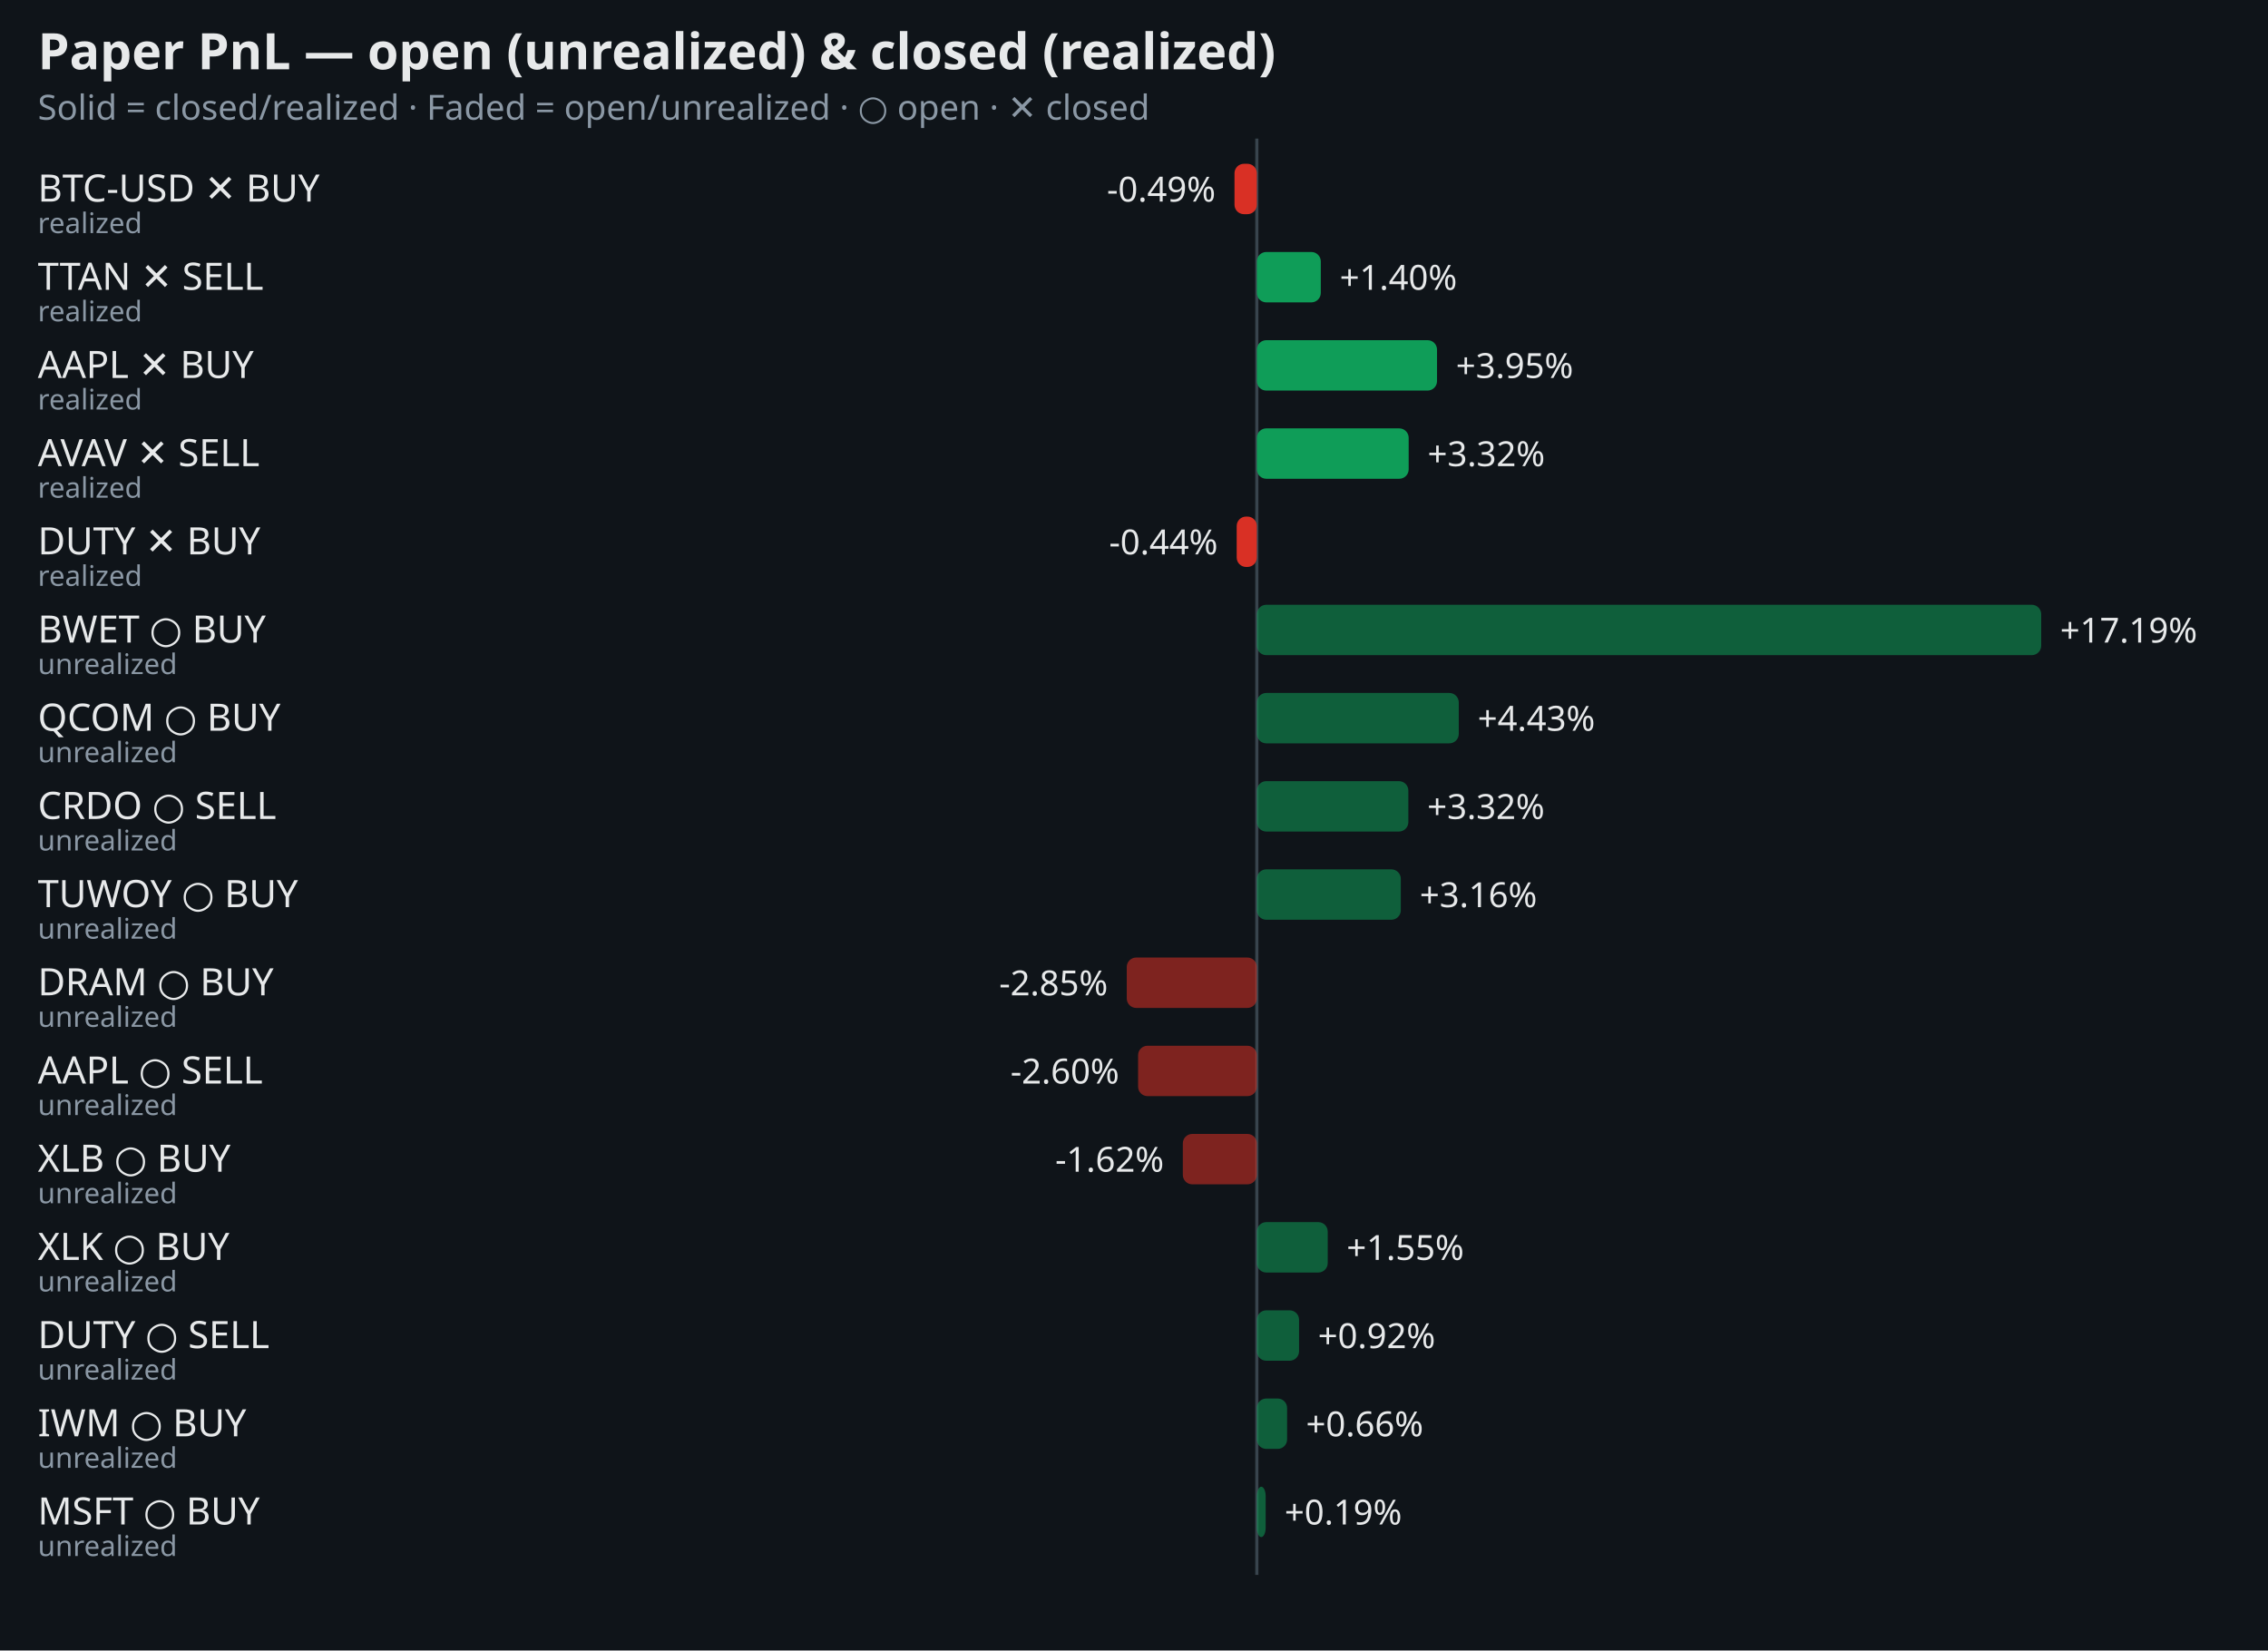
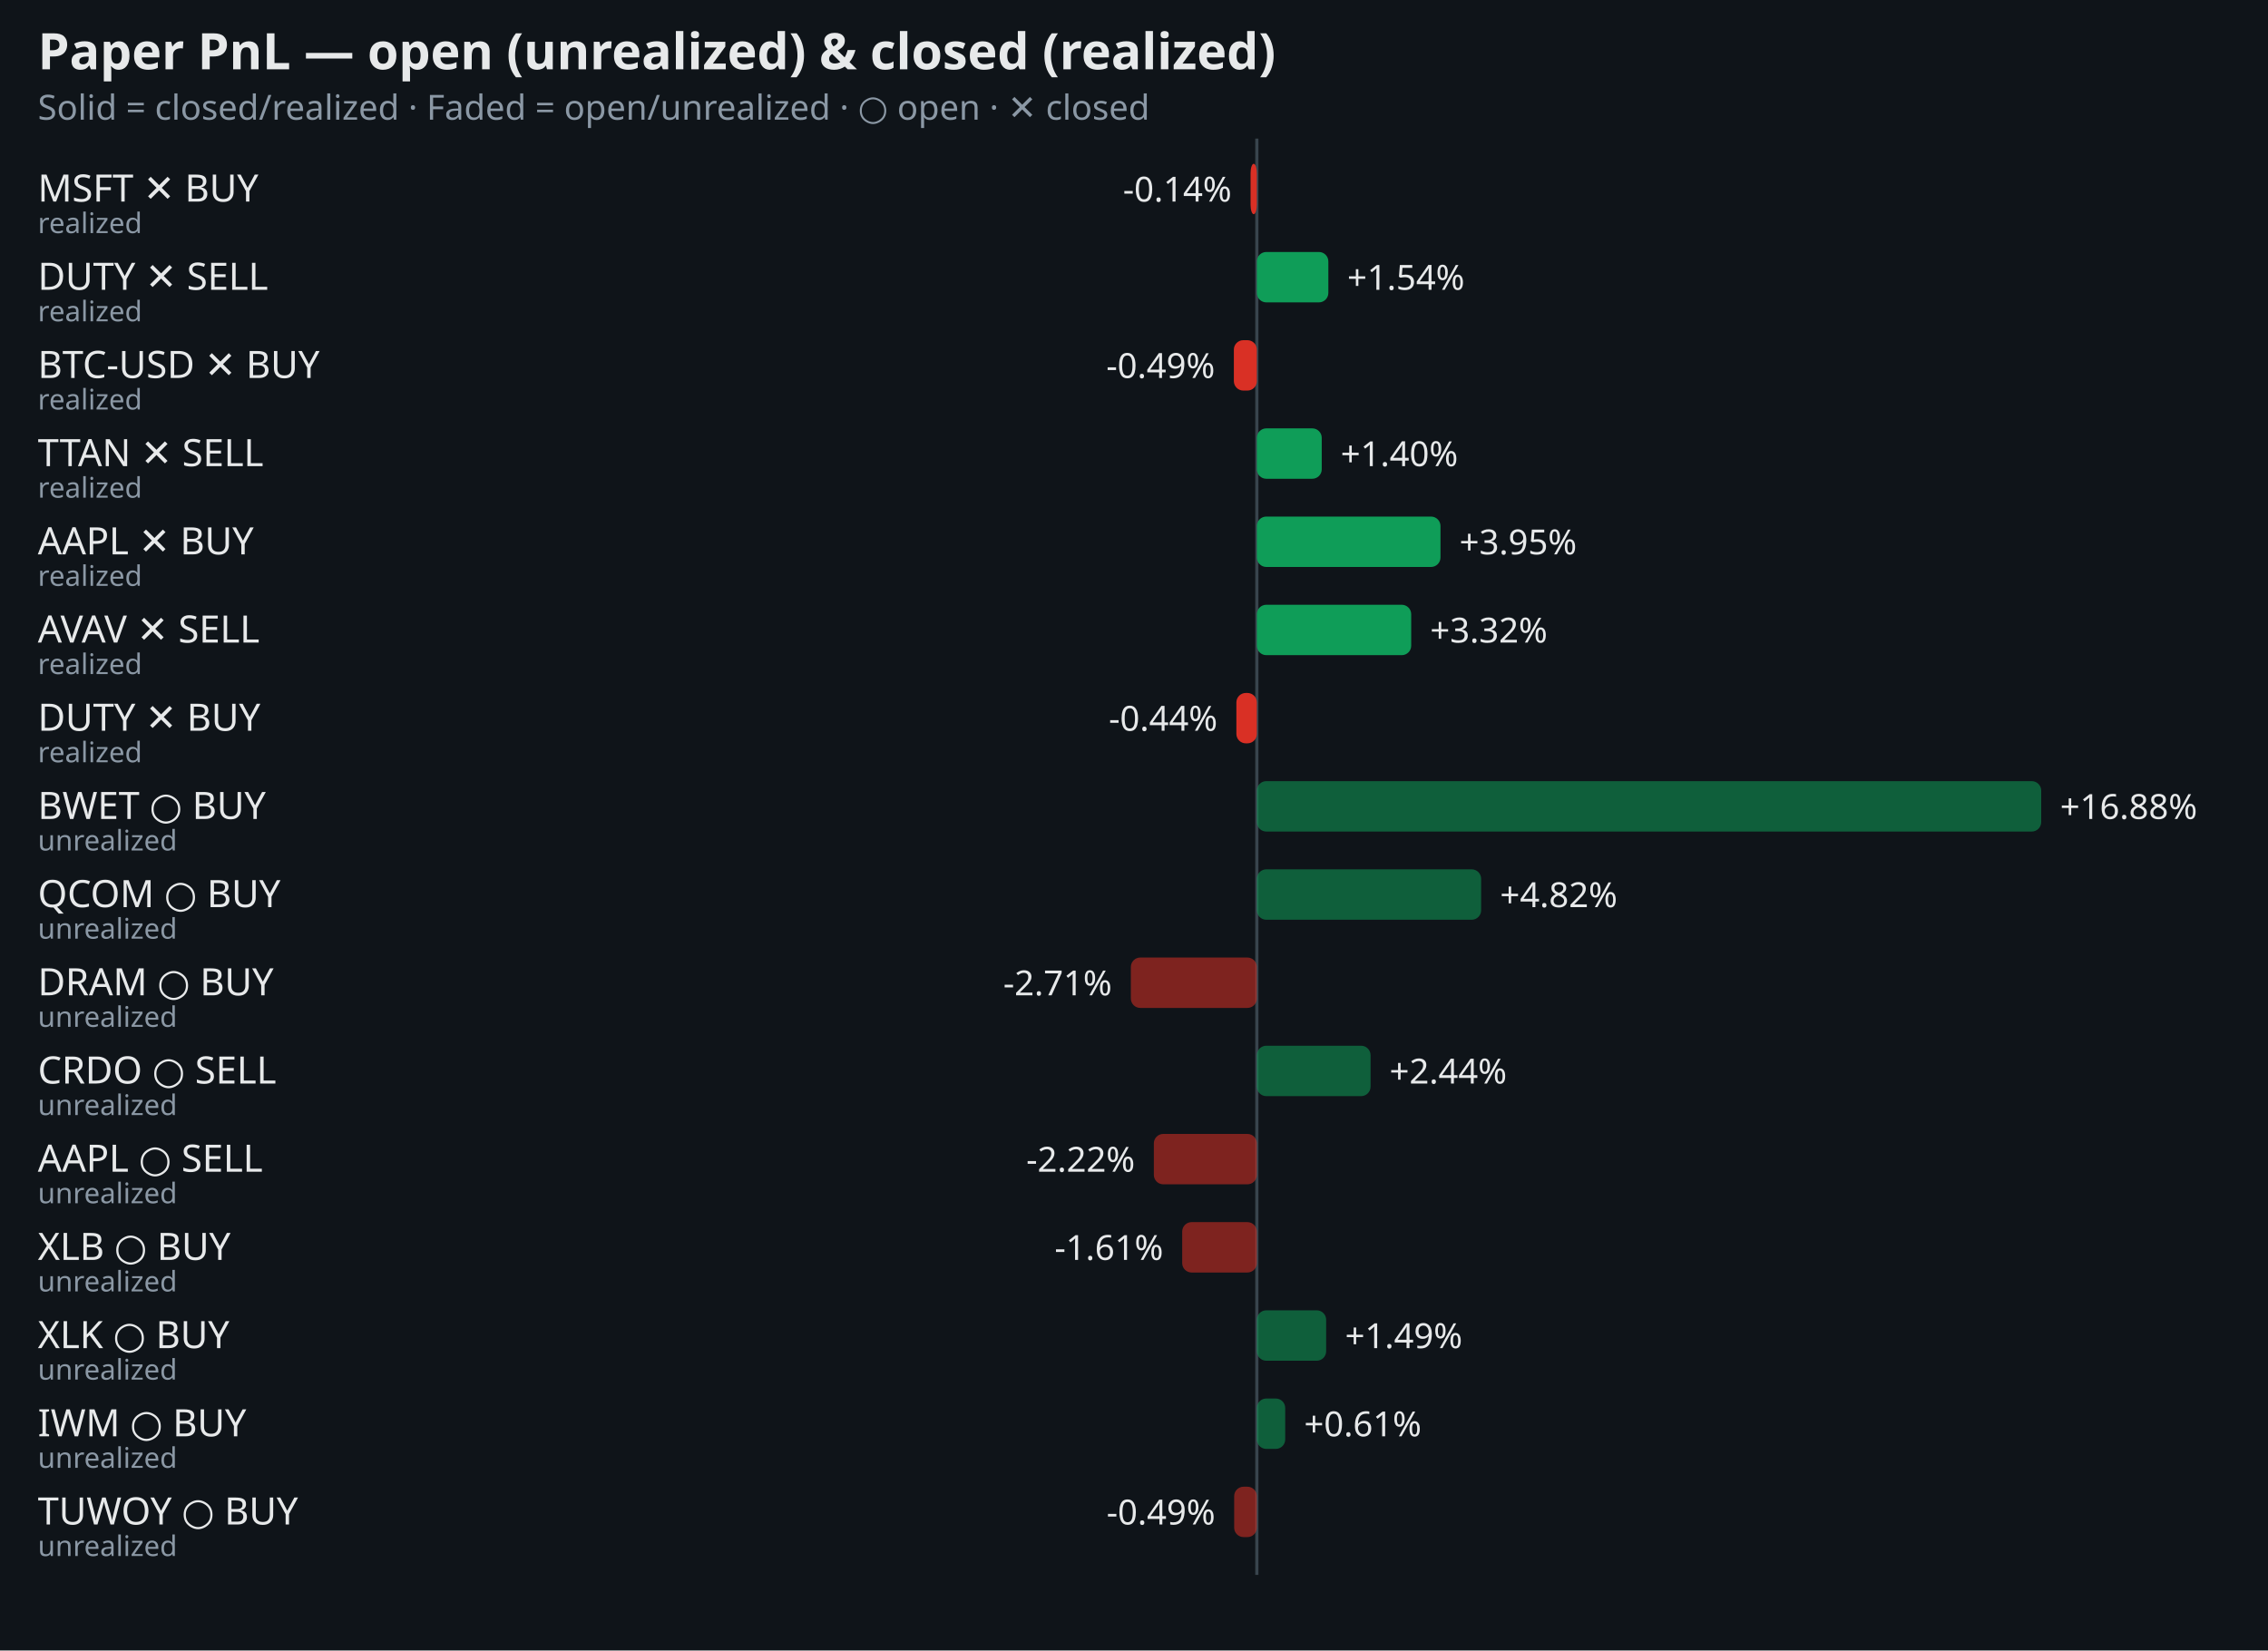
<svg xmlns="http://www.w3.org/2000/svg" width="720" height="524" viewBox="0 0 720 524">
  <rect width="720" height="524" fill="#0f1419" />
  <text x="12" y="22" fill="#e7e9ea" font-family="ui-sans-serif,system-ui,sans-serif" font-size="16" font-weight="600">Paper PnL — open (unrealized) &amp; closed (realized)</text>
  <text x="12" y="38" fill="#8b98a5" font-family="ui-sans-serif,system-ui,sans-serif" font-size="11">Solid = closed/realized · Faded = open/unrealized · ○ open · ✕ closed</text>
  <line x1="399" y1="44" x2="399" y2="500" stroke="#38444d" stroke-width="1" />
-   <text x="12" y="64" fill="#e7e9ea" font-family="ui-sans-serif,system-ui,sans-serif" font-size="12">BTC-USD ✕ BUY</text>
+   <text x="12" y="64" fill="#e7e9ea" font-family="ui-sans-serif,system-ui,sans-serif" font-size="12">MSFT ✕ BUY</text>
  <text x="12" y="74" fill="#8b98a5" font-family="ui-sans-serif,system-ui,sans-serif" font-size="9">realized</text>
-   <rect x="391.9" y="52" width="7.1" height="16" rx="3" fill="#d93025" opacity="1" />
-   <text x="385.9" y="64" text-anchor="end" fill="#e7e9ea" font-family="ui-sans-serif,system-ui,sans-serif" font-size="11">-0.49%</text>
-   <text x="12" y="92" fill="#e7e9ea" font-family="ui-sans-serif,system-ui,sans-serif" font-size="12">TTAN ✕ SELL</text>
+   <rect x="397.0" y="52" width="2.0" height="16" rx="3" fill="#d93025" opacity="1" />
+   <text x="391.0" y="64" text-anchor="end" fill="#e7e9ea" font-family="ui-sans-serif,system-ui,sans-serif" font-size="11">-0.14%</text>
+   <text x="12" y="92" fill="#e7e9ea" font-family="ui-sans-serif,system-ui,sans-serif" font-size="12">DUTY ✕ SELL</text>
  <text x="12" y="102" fill="#8b98a5" font-family="ui-sans-serif,system-ui,sans-serif" font-size="9">realized</text>
-   <rect x="399.0" y="80" width="20.3" height="16" rx="3" fill="#0f9d58" opacity="1" />
-   <text x="425.3" y="92" text-anchor="start" fill="#e7e9ea" font-family="ui-sans-serif,system-ui,sans-serif" font-size="11">+1.40%</text>
-   <text x="12" y="120" fill="#e7e9ea" font-family="ui-sans-serif,system-ui,sans-serif" font-size="12">AAPL ✕ BUY</text>
+   <rect x="399.0" y="80" width="22.7" height="16" rx="3" fill="#0f9d58" opacity="1" />
+   <text x="427.7" y="92" text-anchor="start" fill="#e7e9ea" font-family="ui-sans-serif,system-ui,sans-serif" font-size="11">+1.54%</text>
+   <text x="12" y="120" fill="#e7e9ea" font-family="ui-sans-serif,system-ui,sans-serif" font-size="12">BTC-USD ✕ BUY</text>
  <text x="12" y="130" fill="#8b98a5" font-family="ui-sans-serif,system-ui,sans-serif" font-size="9">realized</text>
-   <rect x="399.0" y="108" width="57.2" height="16" rx="3" fill="#0f9d58" opacity="1" />
-   <text x="462.2" y="120" text-anchor="start" fill="#e7e9ea" font-family="ui-sans-serif,system-ui,sans-serif" font-size="11">+3.95%</text>
-   <text x="12" y="148" fill="#e7e9ea" font-family="ui-sans-serif,system-ui,sans-serif" font-size="12">AVAV ✕ SELL</text>
+   <rect x="391.7" y="108" width="7.3" height="16" rx="3" fill="#d93025" opacity="1" />
+   <text x="385.7" y="120" text-anchor="end" fill="#e7e9ea" font-family="ui-sans-serif,system-ui,sans-serif" font-size="11">-0.49%</text>
+   <text x="12" y="148" fill="#e7e9ea" font-family="ui-sans-serif,system-ui,sans-serif" font-size="12">TTAN ✕ SELL</text>
  <text x="12" y="158" fill="#8b98a5" font-family="ui-sans-serif,system-ui,sans-serif" font-size="9">realized</text>
-   <rect x="399.0" y="136" width="48.2" height="16" rx="3" fill="#0f9d58" opacity="1" />
-   <text x="453.2" y="148" text-anchor="start" fill="#e7e9ea" font-family="ui-sans-serif,system-ui,sans-serif" font-size="11">+3.32%</text>
-   <text x="12" y="176" fill="#e7e9ea" font-family="ui-sans-serif,system-ui,sans-serif" font-size="12">DUTY ✕ BUY</text>
+   <rect x="399.0" y="136" width="20.6" height="16" rx="3" fill="#0f9d58" opacity="1" />
+   <text x="425.6" y="148" text-anchor="start" fill="#e7e9ea" font-family="ui-sans-serif,system-ui,sans-serif" font-size="11">+1.40%</text>
+   <text x="12" y="176" fill="#e7e9ea" font-family="ui-sans-serif,system-ui,sans-serif" font-size="12">AAPL ✕ BUY</text>
  <text x="12" y="186" fill="#8b98a5" font-family="ui-sans-serif,system-ui,sans-serif" font-size="9">realized</text>
-   <rect x="392.6" y="164" width="6.4" height="16" rx="3" fill="#d93025" opacity="1" />
-   <text x="386.6" y="176" text-anchor="end" fill="#e7e9ea" font-family="ui-sans-serif,system-ui,sans-serif" font-size="11">-0.44%</text>
-   <text x="12" y="204" fill="#e7e9ea" font-family="ui-sans-serif,system-ui,sans-serif" font-size="12">BWET ○ BUY</text>
-   <text x="12" y="214" fill="#8b98a5" font-family="ui-sans-serif,system-ui,sans-serif" font-size="9">unrealized</text>
-   <rect x="399.0" y="192" width="249.0" height="16" rx="3" fill="#0f9d58" opacity="0.55" />
-   <text x="654.0" y="204" text-anchor="start" fill="#e7e9ea" font-family="ui-sans-serif,system-ui,sans-serif" font-size="11">+17.19%</text>
-   <text x="12" y="232" fill="#e7e9ea" font-family="ui-sans-serif,system-ui,sans-serif" font-size="12">QCOM ○ BUY</text>
-   <text x="12" y="242" fill="#8b98a5" font-family="ui-sans-serif,system-ui,sans-serif" font-size="9">unrealized</text>
-   <rect x="399.0" y="220" width="64.1" height="16" rx="3" fill="#0f9d58" opacity="0.55" />
-   <text x="469.1" y="232" text-anchor="start" fill="#e7e9ea" font-family="ui-sans-serif,system-ui,sans-serif" font-size="11">+4.43%</text>
-   <text x="12" y="260" fill="#e7e9ea" font-family="ui-sans-serif,system-ui,sans-serif" font-size="12">CRDO ○ SELL</text>
+   <rect x="399.0" y="164" width="58.3" height="16" rx="3" fill="#0f9d58" opacity="1" />
+   <text x="463.3" y="176" text-anchor="start" fill="#e7e9ea" font-family="ui-sans-serif,system-ui,sans-serif" font-size="11">+3.95%</text>
+   <text x="12" y="204" fill="#e7e9ea" font-family="ui-sans-serif,system-ui,sans-serif" font-size="12">AVAV ✕ SELL</text>
+   <text x="12" y="214" fill="#8b98a5" font-family="ui-sans-serif,system-ui,sans-serif" font-size="9">realized</text>
+   <rect x="399.0" y="192" width="49.0" height="16" rx="3" fill="#0f9d58" opacity="1" />
+   <text x="454.0" y="204" text-anchor="start" fill="#e7e9ea" font-family="ui-sans-serif,system-ui,sans-serif" font-size="11">+3.32%</text>
+   <text x="12" y="232" fill="#e7e9ea" font-family="ui-sans-serif,system-ui,sans-serif" font-size="12">DUTY ✕ BUY</text>
+   <text x="12" y="242" fill="#8b98a5" font-family="ui-sans-serif,system-ui,sans-serif" font-size="9">realized</text>
+   <rect x="392.5" y="220" width="6.5" height="16" rx="3" fill="#d93025" opacity="1" />
+   <text x="386.5" y="232" text-anchor="end" fill="#e7e9ea" font-family="ui-sans-serif,system-ui,sans-serif" font-size="11">-0.44%</text>
+   <text x="12" y="260" fill="#e7e9ea" font-family="ui-sans-serif,system-ui,sans-serif" font-size="12">BWET ○ BUY</text>
  <text x="12" y="270" fill="#8b98a5" font-family="ui-sans-serif,system-ui,sans-serif" font-size="9">unrealized</text>
-   <rect x="399.0" y="248" width="48.1" height="16" rx="3" fill="#0f9d58" opacity="0.55" />
-   <text x="453.1" y="260" text-anchor="start" fill="#e7e9ea" font-family="ui-sans-serif,system-ui,sans-serif" font-size="11">+3.32%</text>
-   <text x="12" y="288" fill="#e7e9ea" font-family="ui-sans-serif,system-ui,sans-serif" font-size="12">TUWOY ○ BUY</text>
+   <rect x="399.0" y="248" width="249.0" height="16" rx="3" fill="#0f9d58" opacity="0.55" />
+   <text x="654.0" y="260" text-anchor="start" fill="#e7e9ea" font-family="ui-sans-serif,system-ui,sans-serif" font-size="11">+16.88%</text>
+   <text x="12" y="288" fill="#e7e9ea" font-family="ui-sans-serif,system-ui,sans-serif" font-size="12">QCOM ○ BUY</text>
  <text x="12" y="298" fill="#8b98a5" font-family="ui-sans-serif,system-ui,sans-serif" font-size="9">unrealized</text>
-   <rect x="399.0" y="276" width="45.7" height="16" rx="3" fill="#0f9d58" opacity="0.55" />
-   <text x="450.7" y="288" text-anchor="start" fill="#e7e9ea" font-family="ui-sans-serif,system-ui,sans-serif" font-size="11">+3.16%</text>
+   <rect x="399.0" y="276" width="71.2" height="16" rx="3" fill="#0f9d58" opacity="0.55" />
+   <text x="476.2" y="288" text-anchor="start" fill="#e7e9ea" font-family="ui-sans-serif,system-ui,sans-serif" font-size="11">+4.82%</text>
  <text x="12" y="316" fill="#e7e9ea" font-family="ui-sans-serif,system-ui,sans-serif" font-size="12">DRAM ○ BUY</text>
  <text x="12" y="326" fill="#8b98a5" font-family="ui-sans-serif,system-ui,sans-serif" font-size="9">unrealized</text>
-   <rect x="357.7" y="304" width="41.3" height="16" rx="3" fill="#d93025" opacity="0.55" />
-   <text x="351.7" y="316" text-anchor="end" fill="#e7e9ea" font-family="ui-sans-serif,system-ui,sans-serif" font-size="11">-2.85%</text>
-   <text x="12" y="344" fill="#e7e9ea" font-family="ui-sans-serif,system-ui,sans-serif" font-size="12">AAPL ○ SELL</text>
+   <rect x="359.0" y="304" width="40.0" height="16" rx="3" fill="#d93025" opacity="0.55" />
+   <text x="353.0" y="316" text-anchor="end" fill="#e7e9ea" font-family="ui-sans-serif,system-ui,sans-serif" font-size="11">-2.71%</text>
+   <text x="12" y="344" fill="#e7e9ea" font-family="ui-sans-serif,system-ui,sans-serif" font-size="12">CRDO ○ SELL</text>
  <text x="12" y="354" fill="#8b98a5" font-family="ui-sans-serif,system-ui,sans-serif" font-size="9">unrealized</text>
-   <rect x="361.3" y="332" width="37.7" height="16" rx="3" fill="#d93025" opacity="0.55" />
-   <text x="355.3" y="344" text-anchor="end" fill="#e7e9ea" font-family="ui-sans-serif,system-ui,sans-serif" font-size="11">-2.60%</text>
-   <text x="12" y="372" fill="#e7e9ea" font-family="ui-sans-serif,system-ui,sans-serif" font-size="12">XLB ○ BUY</text>
+   <rect x="399.0" y="332" width="36.1" height="16" rx="3" fill="#0f9d58" opacity="0.55" />
+   <text x="441.1" y="344" text-anchor="start" fill="#e7e9ea" font-family="ui-sans-serif,system-ui,sans-serif" font-size="11">+2.44%</text>
+   <text x="12" y="372" fill="#e7e9ea" font-family="ui-sans-serif,system-ui,sans-serif" font-size="12">AAPL ○ SELL</text>
  <text x="12" y="382" fill="#8b98a5" font-family="ui-sans-serif,system-ui,sans-serif" font-size="9">unrealized</text>
-   <rect x="375.5" y="360" width="23.5" height="16" rx="3" fill="#d93025" opacity="0.55" />
-   <text x="369.5" y="372" text-anchor="end" fill="#e7e9ea" font-family="ui-sans-serif,system-ui,sans-serif" font-size="11">-1.62%</text>
-   <text x="12" y="400" fill="#e7e9ea" font-family="ui-sans-serif,system-ui,sans-serif" font-size="12">XLK ○ BUY</text>
+   <rect x="366.3" y="360" width="32.7" height="16" rx="3" fill="#d93025" opacity="0.55" />
+   <text x="360.3" y="372" text-anchor="end" fill="#e7e9ea" font-family="ui-sans-serif,system-ui,sans-serif" font-size="11">-2.22%</text>
+   <text x="12" y="400" fill="#e7e9ea" font-family="ui-sans-serif,system-ui,sans-serif" font-size="12">XLB ○ BUY</text>
  <text x="12" y="410" fill="#8b98a5" font-family="ui-sans-serif,system-ui,sans-serif" font-size="9">unrealized</text>
-   <rect x="399.0" y="388" width="22.5" height="16" rx="3" fill="#0f9d58" opacity="0.55" />
-   <text x="427.5" y="400" text-anchor="start" fill="#e7e9ea" font-family="ui-sans-serif,system-ui,sans-serif" font-size="11">+1.55%</text>
-   <text x="12" y="428" fill="#e7e9ea" font-family="ui-sans-serif,system-ui,sans-serif" font-size="12">DUTY ○ SELL</text>
+   <rect x="375.3" y="388" width="23.7" height="16" rx="3" fill="#d93025" opacity="0.55" />
+   <text x="369.3" y="400" text-anchor="end" fill="#e7e9ea" font-family="ui-sans-serif,system-ui,sans-serif" font-size="11">-1.61%</text>
+   <text x="12" y="428" fill="#e7e9ea" font-family="ui-sans-serif,system-ui,sans-serif" font-size="12">XLK ○ BUY</text>
  <text x="12" y="438" fill="#8b98a5" font-family="ui-sans-serif,system-ui,sans-serif" font-size="9">unrealized</text>
-   <rect x="399.0" y="416" width="13.4" height="16" rx="3" fill="#0f9d58" opacity="0.55" />
-   <text x="418.4" y="428" text-anchor="start" fill="#e7e9ea" font-family="ui-sans-serif,system-ui,sans-serif" font-size="11">+0.92%</text>
+   <rect x="399.0" y="416" width="22.0" height="16" rx="3" fill="#0f9d58" opacity="0.55" />
+   <text x="427.0" y="428" text-anchor="start" fill="#e7e9ea" font-family="ui-sans-serif,system-ui,sans-serif" font-size="11">+1.49%</text>
  <text x="12" y="456" fill="#e7e9ea" font-family="ui-sans-serif,system-ui,sans-serif" font-size="12">IWM ○ BUY</text>
  <text x="12" y="466" fill="#8b98a5" font-family="ui-sans-serif,system-ui,sans-serif" font-size="9">unrealized</text>
-   <rect x="399.0" y="444" width="9.6" height="16" rx="3" fill="#0f9d58" opacity="0.55" />
-   <text x="414.6" y="456" text-anchor="start" fill="#e7e9ea" font-family="ui-sans-serif,system-ui,sans-serif" font-size="11">+0.66%</text>
-   <text x="12" y="484" fill="#e7e9ea" font-family="ui-sans-serif,system-ui,sans-serif" font-size="12">MSFT ○ BUY</text>
+   <rect x="399.0" y="444" width="9.0" height="16" rx="3" fill="#0f9d58" opacity="0.55" />
+   <text x="414.0" y="456" text-anchor="start" fill="#e7e9ea" font-family="ui-sans-serif,system-ui,sans-serif" font-size="11">+0.61%</text>
+   <text x="12" y="484" fill="#e7e9ea" font-family="ui-sans-serif,system-ui,sans-serif" font-size="12">TUWOY ○ BUY</text>
  <text x="12" y="494" fill="#8b98a5" font-family="ui-sans-serif,system-ui,sans-serif" font-size="9">unrealized</text>
-   <rect x="399.0" y="472" width="2.8" height="16" rx="3" fill="#0f9d58" opacity="0.55" />
-   <text x="407.8" y="484" text-anchor="start" fill="#e7e9ea" font-family="ui-sans-serif,system-ui,sans-serif" font-size="11">+0.19%</text>
+   <rect x="391.8" y="472" width="7.2" height="16" rx="3" fill="#d93025" opacity="0.55" />
+   <text x="385.8" y="484" text-anchor="end" fill="#e7e9ea" font-family="ui-sans-serif,system-ui,sans-serif" font-size="11">-0.49%</text>
</svg>
